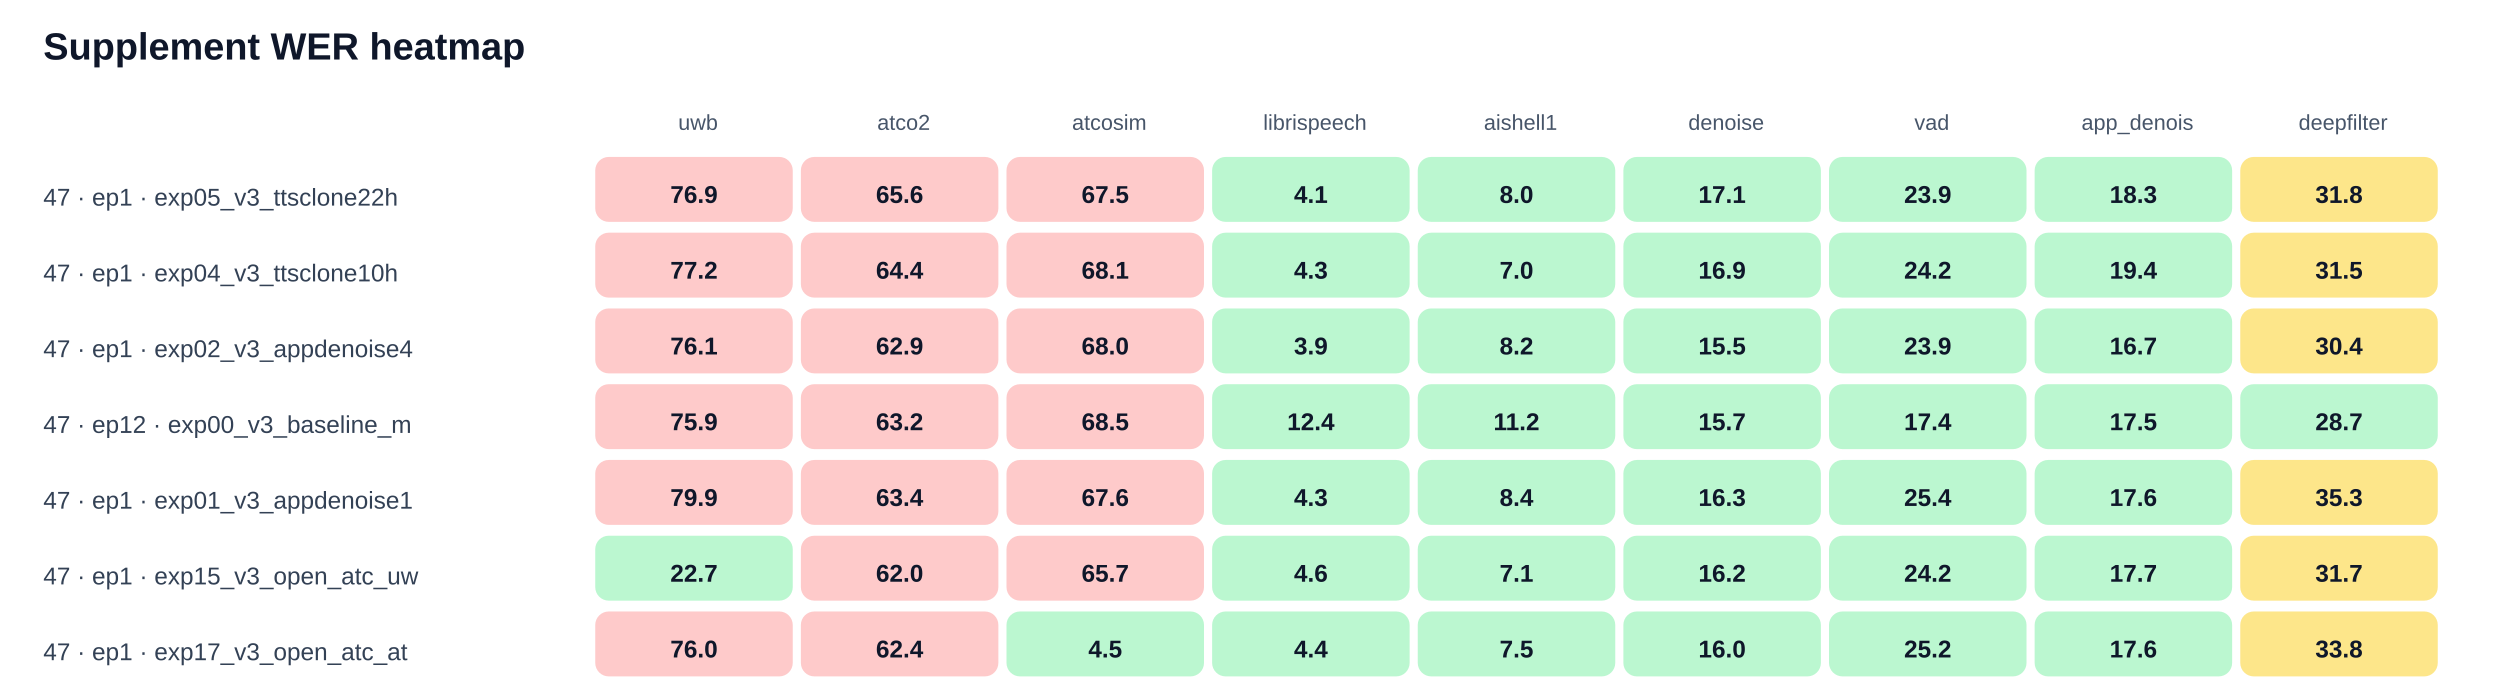
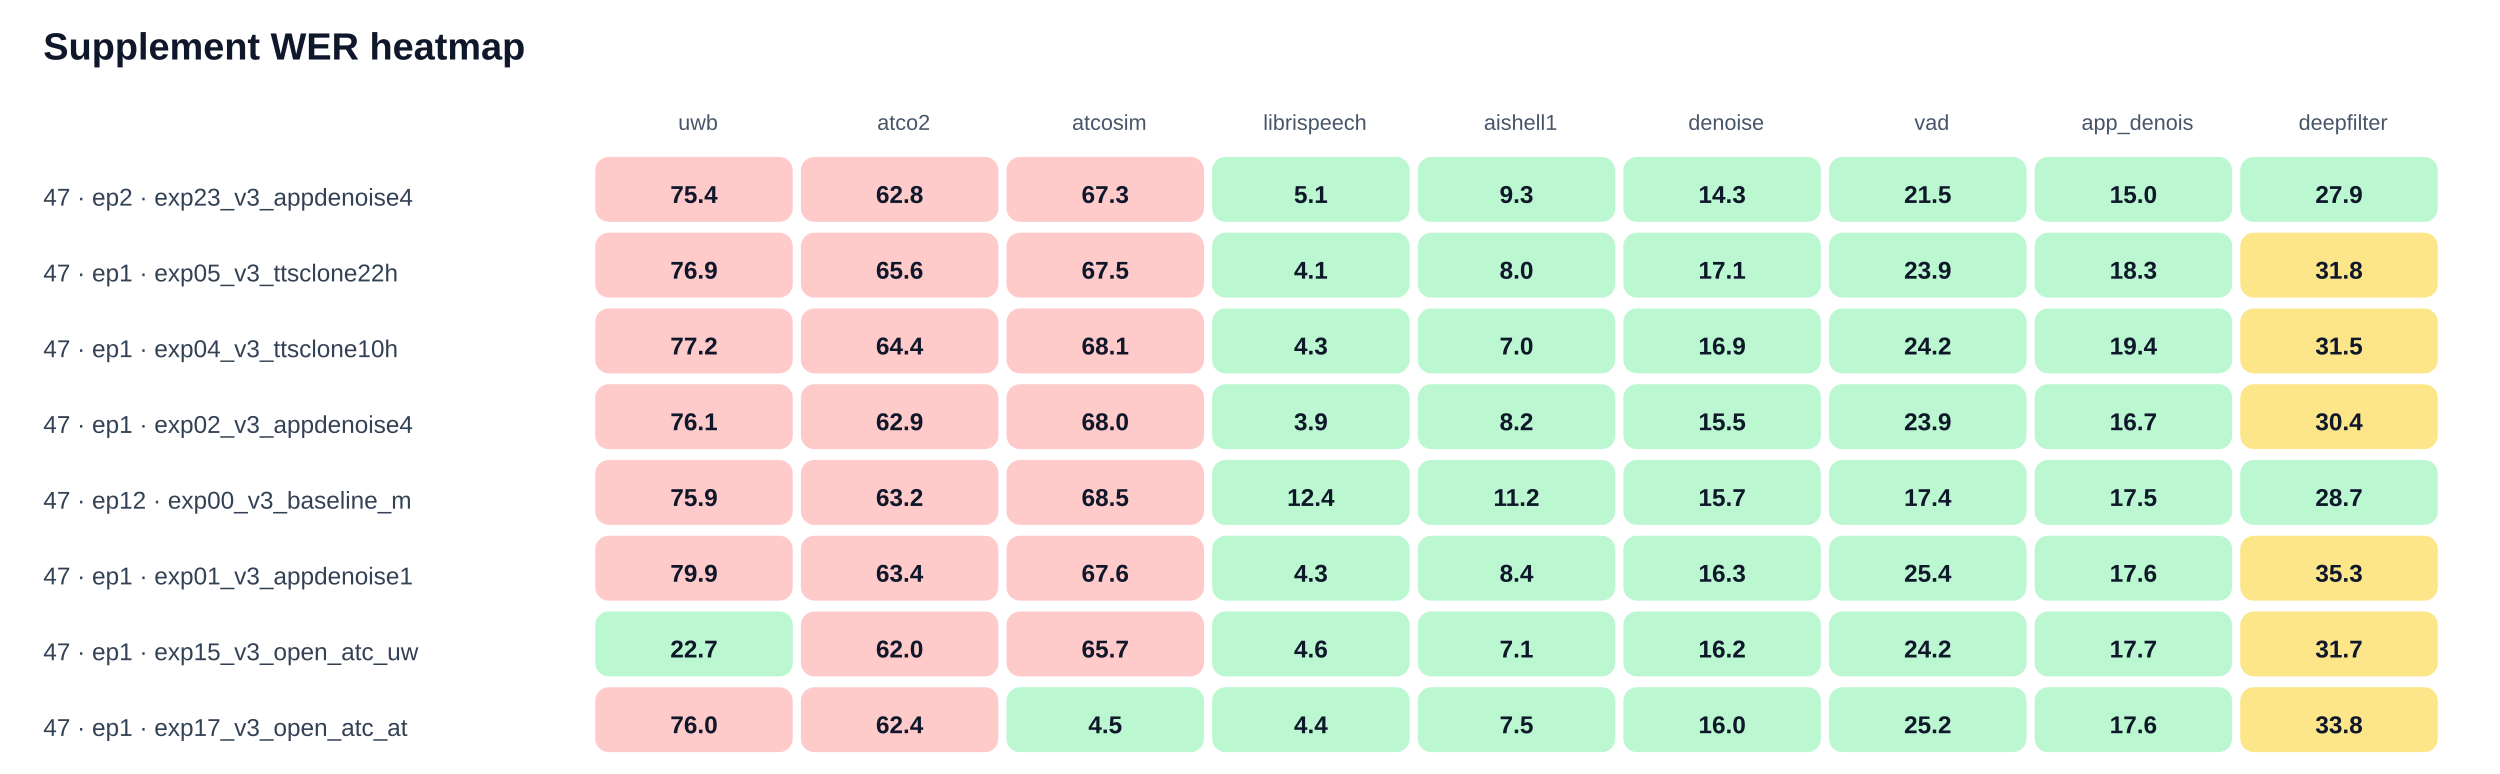
- <svg xmlns="http://www.w3.org/2000/svg" width="100%" viewBox="0 0 924 258" style="max-width:924px;background:#ffffff;border:1px solid #e5e7eb;border-radius:10px;">
+ <svg xmlns="http://www.w3.org/2000/svg" width="100%" viewBox="0 0 924 286" style="max-width:924px;background:#ffffff;border:1px solid #e5e7eb;border-radius:10px;">
  <text x="16.0" y="22.0" font-size="14" fill="#0f172a" text-anchor="start" font-family="Arial, sans-serif" font-weight="700">Supplement WER heatmap</text>
  <text x="258.0" y="48.0" font-size="8" fill="#475569" text-anchor="middle" font-family="Arial, sans-serif" font-weight="400">uwb</text>
  <text x="334.0" y="48.0" font-size="8" fill="#475569" text-anchor="middle" font-family="Arial, sans-serif" font-weight="400">atco2</text>
  <text x="410.0" y="48.0" font-size="8" fill="#475569" text-anchor="middle" font-family="Arial, sans-serif" font-weight="400">atcosim</text>
  <text x="486.0" y="48.0" font-size="8" fill="#475569" text-anchor="middle" font-family="Arial, sans-serif" font-weight="400">librispeech</text>
  <text x="562.0" y="48.0" font-size="8" fill="#475569" text-anchor="middle" font-family="Arial, sans-serif" font-weight="400">aishell1</text>
  <text x="638.0" y="48.0" font-size="8" fill="#475569" text-anchor="middle" font-family="Arial, sans-serif" font-weight="400">denoise</text>
  <text x="714.0" y="48.0" font-size="8" fill="#475569" text-anchor="middle" font-family="Arial, sans-serif" font-weight="400">vad</text>
  <text x="790.0" y="48.0" font-size="8" fill="#475569" text-anchor="middle" font-family="Arial, sans-serif" font-weight="400">app_denois</text>
  <text x="866.0" y="48.0" font-size="8" fill="#475569" text-anchor="middle" font-family="Arial, sans-serif" font-weight="400">deepfilter</text>
-   <text x="16.0" y="76.0" font-size="9" fill="#334155" text-anchor="start" font-family="Arial, sans-serif" font-weight="400">47 · ep1 · exp05_v3_ttsclone22h</text>
+   <text x="16.0" y="76.0" font-size="9" fill="#334155" text-anchor="start" font-family="Arial, sans-serif" font-weight="400">47 · ep2 · exp23_v3_appdenoise4</text>
  <rect x="220" y="58" width="73" height="24" rx="5" fill="#fecaca" />
-   <text x="256.5" y="75.0" font-size="9" fill="#0f172a" text-anchor="middle" font-family="Arial, sans-serif" font-weight="700">76.9</text>
+   <text x="256.5" y="75.0" font-size="9" fill="#0f172a" text-anchor="middle" font-family="Arial, sans-serif" font-weight="700">75.4</text>
  <rect x="296" y="58" width="73" height="24" rx="5" fill="#fecaca" />
-   <text x="332.5" y="75.0" font-size="9" fill="#0f172a" text-anchor="middle" font-family="Arial, sans-serif" font-weight="700">65.6</text>
+   <text x="332.5" y="75.0" font-size="9" fill="#0f172a" text-anchor="middle" font-family="Arial, sans-serif" font-weight="700">62.8</text>
  <rect x="372" y="58" width="73" height="24" rx="5" fill="#fecaca" />
-   <text x="408.5" y="75.0" font-size="9" fill="#0f172a" text-anchor="middle" font-family="Arial, sans-serif" font-weight="700">67.5</text>
+   <text x="408.5" y="75.0" font-size="9" fill="#0f172a" text-anchor="middle" font-family="Arial, sans-serif" font-weight="700">67.3</text>
  <rect x="448" y="58" width="73" height="24" rx="5" fill="#bbf7d0" />
-   <text x="484.5" y="75.0" font-size="9" fill="#0f172a" text-anchor="middle" font-family="Arial, sans-serif" font-weight="700">4.1</text>
+   <text x="484.5" y="75.0" font-size="9" fill="#0f172a" text-anchor="middle" font-family="Arial, sans-serif" font-weight="700">5.1</text>
  <rect x="524" y="58" width="73" height="24" rx="5" fill="#bbf7d0" />
-   <text x="560.5" y="75.0" font-size="9" fill="#0f172a" text-anchor="middle" font-family="Arial, sans-serif" font-weight="700">8.0</text>
+   <text x="560.5" y="75.0" font-size="9" fill="#0f172a" text-anchor="middle" font-family="Arial, sans-serif" font-weight="700">9.3</text>
  <rect x="600" y="58" width="73" height="24" rx="5" fill="#bbf7d0" />
-   <text x="636.5" y="75.0" font-size="9" fill="#0f172a" text-anchor="middle" font-family="Arial, sans-serif" font-weight="700">17.1</text>
+   <text x="636.5" y="75.0" font-size="9" fill="#0f172a" text-anchor="middle" font-family="Arial, sans-serif" font-weight="700">14.3</text>
  <rect x="676" y="58" width="73" height="24" rx="5" fill="#bbf7d0" />
-   <text x="712.5" y="75.0" font-size="9" fill="#0f172a" text-anchor="middle" font-family="Arial, sans-serif" font-weight="700">23.9</text>
+   <text x="712.5" y="75.0" font-size="9" fill="#0f172a" text-anchor="middle" font-family="Arial, sans-serif" font-weight="700">21.5</text>
  <rect x="752" y="58" width="73" height="24" rx="5" fill="#bbf7d0" />
-   <text x="788.5" y="75.0" font-size="9" fill="#0f172a" text-anchor="middle" font-family="Arial, sans-serif" font-weight="700">18.3</text>
-   <rect x="828" y="58" width="73" height="24" rx="5" fill="#fde68a" />
-   <text x="864.5" y="75.0" font-size="9" fill="#0f172a" text-anchor="middle" font-family="Arial, sans-serif" font-weight="700">31.8</text>
-   <text x="16.0" y="104.0" font-size="9" fill="#334155" text-anchor="start" font-family="Arial, sans-serif" font-weight="400">47 · ep1 · exp04_v3_ttsclone10h</text>
+   <text x="788.5" y="75.0" font-size="9" fill="#0f172a" text-anchor="middle" font-family="Arial, sans-serif" font-weight="700">15.0</text>
+   <rect x="828" y="58" width="73" height="24" rx="5" fill="#bbf7d0" />
+   <text x="864.5" y="75.0" font-size="9" fill="#0f172a" text-anchor="middle" font-family="Arial, sans-serif" font-weight="700">27.9</text>
+   <text x="16.0" y="104.0" font-size="9" fill="#334155" text-anchor="start" font-family="Arial, sans-serif" font-weight="400">47 · ep1 · exp05_v3_ttsclone22h</text>
  <rect x="220" y="86" width="73" height="24" rx="5" fill="#fecaca" />
-   <text x="256.5" y="103.0" font-size="9" fill="#0f172a" text-anchor="middle" font-family="Arial, sans-serif" font-weight="700">77.2</text>
+   <text x="256.5" y="103.0" font-size="9" fill="#0f172a" text-anchor="middle" font-family="Arial, sans-serif" font-weight="700">76.9</text>
  <rect x="296" y="86" width="73" height="24" rx="5" fill="#fecaca" />
-   <text x="332.5" y="103.0" font-size="9" fill="#0f172a" text-anchor="middle" font-family="Arial, sans-serif" font-weight="700">64.4</text>
+   <text x="332.5" y="103.0" font-size="9" fill="#0f172a" text-anchor="middle" font-family="Arial, sans-serif" font-weight="700">65.6</text>
  <rect x="372" y="86" width="73" height="24" rx="5" fill="#fecaca" />
-   <text x="408.5" y="103.0" font-size="9" fill="#0f172a" text-anchor="middle" font-family="Arial, sans-serif" font-weight="700">68.1</text>
+   <text x="408.5" y="103.0" font-size="9" fill="#0f172a" text-anchor="middle" font-family="Arial, sans-serif" font-weight="700">67.5</text>
  <rect x="448" y="86" width="73" height="24" rx="5" fill="#bbf7d0" />
-   <text x="484.5" y="103.0" font-size="9" fill="#0f172a" text-anchor="middle" font-family="Arial, sans-serif" font-weight="700">4.3</text>
+   <text x="484.5" y="103.0" font-size="9" fill="#0f172a" text-anchor="middle" font-family="Arial, sans-serif" font-weight="700">4.1</text>
  <rect x="524" y="86" width="73" height="24" rx="5" fill="#bbf7d0" />
-   <text x="560.5" y="103.0" font-size="9" fill="#0f172a" text-anchor="middle" font-family="Arial, sans-serif" font-weight="700">7.0</text>
+   <text x="560.5" y="103.0" font-size="9" fill="#0f172a" text-anchor="middle" font-family="Arial, sans-serif" font-weight="700">8.0</text>
  <rect x="600" y="86" width="73" height="24" rx="5" fill="#bbf7d0" />
-   <text x="636.5" y="103.0" font-size="9" fill="#0f172a" text-anchor="middle" font-family="Arial, sans-serif" font-weight="700">16.9</text>
+   <text x="636.5" y="103.0" font-size="9" fill="#0f172a" text-anchor="middle" font-family="Arial, sans-serif" font-weight="700">17.1</text>
  <rect x="676" y="86" width="73" height="24" rx="5" fill="#bbf7d0" />
-   <text x="712.5" y="103.0" font-size="9" fill="#0f172a" text-anchor="middle" font-family="Arial, sans-serif" font-weight="700">24.2</text>
+   <text x="712.5" y="103.0" font-size="9" fill="#0f172a" text-anchor="middle" font-family="Arial, sans-serif" font-weight="700">23.9</text>
  <rect x="752" y="86" width="73" height="24" rx="5" fill="#bbf7d0" />
-   <text x="788.5" y="103.0" font-size="9" fill="#0f172a" text-anchor="middle" font-family="Arial, sans-serif" font-weight="700">19.4</text>
+   <text x="788.5" y="103.0" font-size="9" fill="#0f172a" text-anchor="middle" font-family="Arial, sans-serif" font-weight="700">18.3</text>
  <rect x="828" y="86" width="73" height="24" rx="5" fill="#fde68a" />
-   <text x="864.5" y="103.0" font-size="9" fill="#0f172a" text-anchor="middle" font-family="Arial, sans-serif" font-weight="700">31.5</text>
-   <text x="16.0" y="132.0" font-size="9" fill="#334155" text-anchor="start" font-family="Arial, sans-serif" font-weight="400">47 · ep1 · exp02_v3_appdenoise4</text>
+   <text x="864.5" y="103.0" font-size="9" fill="#0f172a" text-anchor="middle" font-family="Arial, sans-serif" font-weight="700">31.8</text>
+   <text x="16.0" y="132.0" font-size="9" fill="#334155" text-anchor="start" font-family="Arial, sans-serif" font-weight="400">47 · ep1 · exp04_v3_ttsclone10h</text>
  <rect x="220" y="114" width="73" height="24" rx="5" fill="#fecaca" />
-   <text x="256.5" y="131.0" font-size="9" fill="#0f172a" text-anchor="middle" font-family="Arial, sans-serif" font-weight="700">76.1</text>
+   <text x="256.5" y="131.0" font-size="9" fill="#0f172a" text-anchor="middle" font-family="Arial, sans-serif" font-weight="700">77.2</text>
  <rect x="296" y="114" width="73" height="24" rx="5" fill="#fecaca" />
-   <text x="332.5" y="131.0" font-size="9" fill="#0f172a" text-anchor="middle" font-family="Arial, sans-serif" font-weight="700">62.9</text>
+   <text x="332.5" y="131.0" font-size="9" fill="#0f172a" text-anchor="middle" font-family="Arial, sans-serif" font-weight="700">64.4</text>
  <rect x="372" y="114" width="73" height="24" rx="5" fill="#fecaca" />
-   <text x="408.5" y="131.0" font-size="9" fill="#0f172a" text-anchor="middle" font-family="Arial, sans-serif" font-weight="700">68.0</text>
+   <text x="408.5" y="131.0" font-size="9" fill="#0f172a" text-anchor="middle" font-family="Arial, sans-serif" font-weight="700">68.1</text>
  <rect x="448" y="114" width="73" height="24" rx="5" fill="#bbf7d0" />
-   <text x="484.5" y="131.0" font-size="9" fill="#0f172a" text-anchor="middle" font-family="Arial, sans-serif" font-weight="700">3.9</text>
+   <text x="484.5" y="131.0" font-size="9" fill="#0f172a" text-anchor="middle" font-family="Arial, sans-serif" font-weight="700">4.3</text>
  <rect x="524" y="114" width="73" height="24" rx="5" fill="#bbf7d0" />
-   <text x="560.5" y="131.0" font-size="9" fill="#0f172a" text-anchor="middle" font-family="Arial, sans-serif" font-weight="700">8.2</text>
+   <text x="560.5" y="131.0" font-size="9" fill="#0f172a" text-anchor="middle" font-family="Arial, sans-serif" font-weight="700">7.0</text>
  <rect x="600" y="114" width="73" height="24" rx="5" fill="#bbf7d0" />
-   <text x="636.5" y="131.0" font-size="9" fill="#0f172a" text-anchor="middle" font-family="Arial, sans-serif" font-weight="700">15.5</text>
+   <text x="636.5" y="131.0" font-size="9" fill="#0f172a" text-anchor="middle" font-family="Arial, sans-serif" font-weight="700">16.9</text>
  <rect x="676" y="114" width="73" height="24" rx="5" fill="#bbf7d0" />
-   <text x="712.5" y="131.0" font-size="9" fill="#0f172a" text-anchor="middle" font-family="Arial, sans-serif" font-weight="700">23.9</text>
+   <text x="712.5" y="131.0" font-size="9" fill="#0f172a" text-anchor="middle" font-family="Arial, sans-serif" font-weight="700">24.2</text>
  <rect x="752" y="114" width="73" height="24" rx="5" fill="#bbf7d0" />
-   <text x="788.5" y="131.0" font-size="9" fill="#0f172a" text-anchor="middle" font-family="Arial, sans-serif" font-weight="700">16.7</text>
+   <text x="788.5" y="131.0" font-size="9" fill="#0f172a" text-anchor="middle" font-family="Arial, sans-serif" font-weight="700">19.4</text>
  <rect x="828" y="114" width="73" height="24" rx="5" fill="#fde68a" />
-   <text x="864.5" y="131.0" font-size="9" fill="#0f172a" text-anchor="middle" font-family="Arial, sans-serif" font-weight="700">30.4</text>
-   <text x="16.0" y="160.0" font-size="9" fill="#334155" text-anchor="start" font-family="Arial, sans-serif" font-weight="400">47 · ep12 · exp00_v3_baseline_m</text>
+   <text x="864.5" y="131.0" font-size="9" fill="#0f172a" text-anchor="middle" font-family="Arial, sans-serif" font-weight="700">31.5</text>
+   <text x="16.0" y="160.0" font-size="9" fill="#334155" text-anchor="start" font-family="Arial, sans-serif" font-weight="400">47 · ep1 · exp02_v3_appdenoise4</text>
  <rect x="220" y="142" width="73" height="24" rx="5" fill="#fecaca" />
-   <text x="256.5" y="159.0" font-size="9" fill="#0f172a" text-anchor="middle" font-family="Arial, sans-serif" font-weight="700">75.9</text>
+   <text x="256.5" y="159.0" font-size="9" fill="#0f172a" text-anchor="middle" font-family="Arial, sans-serif" font-weight="700">76.1</text>
  <rect x="296" y="142" width="73" height="24" rx="5" fill="#fecaca" />
-   <text x="332.5" y="159.0" font-size="9" fill="#0f172a" text-anchor="middle" font-family="Arial, sans-serif" font-weight="700">63.2</text>
+   <text x="332.5" y="159.0" font-size="9" fill="#0f172a" text-anchor="middle" font-family="Arial, sans-serif" font-weight="700">62.9</text>
  <rect x="372" y="142" width="73" height="24" rx="5" fill="#fecaca" />
-   <text x="408.5" y="159.0" font-size="9" fill="#0f172a" text-anchor="middle" font-family="Arial, sans-serif" font-weight="700">68.5</text>
+   <text x="408.5" y="159.0" font-size="9" fill="#0f172a" text-anchor="middle" font-family="Arial, sans-serif" font-weight="700">68.0</text>
  <rect x="448" y="142" width="73" height="24" rx="5" fill="#bbf7d0" />
-   <text x="484.5" y="159.0" font-size="9" fill="#0f172a" text-anchor="middle" font-family="Arial, sans-serif" font-weight="700">12.4</text>
+   <text x="484.5" y="159.0" font-size="9" fill="#0f172a" text-anchor="middle" font-family="Arial, sans-serif" font-weight="700">3.9</text>
  <rect x="524" y="142" width="73" height="24" rx="5" fill="#bbf7d0" />
-   <text x="560.5" y="159.0" font-size="9" fill="#0f172a" text-anchor="middle" font-family="Arial, sans-serif" font-weight="700">11.2</text>
+   <text x="560.5" y="159.0" font-size="9" fill="#0f172a" text-anchor="middle" font-family="Arial, sans-serif" font-weight="700">8.2</text>
  <rect x="600" y="142" width="73" height="24" rx="5" fill="#bbf7d0" />
-   <text x="636.5" y="159.0" font-size="9" fill="#0f172a" text-anchor="middle" font-family="Arial, sans-serif" font-weight="700">15.7</text>
+   <text x="636.5" y="159.0" font-size="9" fill="#0f172a" text-anchor="middle" font-family="Arial, sans-serif" font-weight="700">15.5</text>
  <rect x="676" y="142" width="73" height="24" rx="5" fill="#bbf7d0" />
-   <text x="712.5" y="159.0" font-size="9" fill="#0f172a" text-anchor="middle" font-family="Arial, sans-serif" font-weight="700">17.4</text>
+   <text x="712.5" y="159.0" font-size="9" fill="#0f172a" text-anchor="middle" font-family="Arial, sans-serif" font-weight="700">23.9</text>
  <rect x="752" y="142" width="73" height="24" rx="5" fill="#bbf7d0" />
-   <text x="788.5" y="159.0" font-size="9" fill="#0f172a" text-anchor="middle" font-family="Arial, sans-serif" font-weight="700">17.5</text>
-   <rect x="828" y="142" width="73" height="24" rx="5" fill="#bbf7d0" />
-   <text x="864.5" y="159.0" font-size="9" fill="#0f172a" text-anchor="middle" font-family="Arial, sans-serif" font-weight="700">28.7</text>
-   <text x="16.0" y="188.0" font-size="9" fill="#334155" text-anchor="start" font-family="Arial, sans-serif" font-weight="400">47 · ep1 · exp01_v3_appdenoise1</text>
+   <text x="788.5" y="159.0" font-size="9" fill="#0f172a" text-anchor="middle" font-family="Arial, sans-serif" font-weight="700">16.7</text>
+   <rect x="828" y="142" width="73" height="24" rx="5" fill="#fde68a" />
+   <text x="864.5" y="159.0" font-size="9" fill="#0f172a" text-anchor="middle" font-family="Arial, sans-serif" font-weight="700">30.4</text>
+   <text x="16.0" y="188.0" font-size="9" fill="#334155" text-anchor="start" font-family="Arial, sans-serif" font-weight="400">47 · ep12 · exp00_v3_baseline_m</text>
  <rect x="220" y="170" width="73" height="24" rx="5" fill="#fecaca" />
-   <text x="256.5" y="187.0" font-size="9" fill="#0f172a" text-anchor="middle" font-family="Arial, sans-serif" font-weight="700">79.9</text>
+   <text x="256.5" y="187.0" font-size="9" fill="#0f172a" text-anchor="middle" font-family="Arial, sans-serif" font-weight="700">75.9</text>
  <rect x="296" y="170" width="73" height="24" rx="5" fill="#fecaca" />
-   <text x="332.5" y="187.0" font-size="9" fill="#0f172a" text-anchor="middle" font-family="Arial, sans-serif" font-weight="700">63.4</text>
+   <text x="332.5" y="187.0" font-size="9" fill="#0f172a" text-anchor="middle" font-family="Arial, sans-serif" font-weight="700">63.2</text>
  <rect x="372" y="170" width="73" height="24" rx="5" fill="#fecaca" />
-   <text x="408.5" y="187.0" font-size="9" fill="#0f172a" text-anchor="middle" font-family="Arial, sans-serif" font-weight="700">67.6</text>
+   <text x="408.5" y="187.0" font-size="9" fill="#0f172a" text-anchor="middle" font-family="Arial, sans-serif" font-weight="700">68.5</text>
  <rect x="448" y="170" width="73" height="24" rx="5" fill="#bbf7d0" />
-   <text x="484.5" y="187.0" font-size="9" fill="#0f172a" text-anchor="middle" font-family="Arial, sans-serif" font-weight="700">4.3</text>
+   <text x="484.5" y="187.0" font-size="9" fill="#0f172a" text-anchor="middle" font-family="Arial, sans-serif" font-weight="700">12.4</text>
  <rect x="524" y="170" width="73" height="24" rx="5" fill="#bbf7d0" />
-   <text x="560.5" y="187.0" font-size="9" fill="#0f172a" text-anchor="middle" font-family="Arial, sans-serif" font-weight="700">8.4</text>
+   <text x="560.5" y="187.0" font-size="9" fill="#0f172a" text-anchor="middle" font-family="Arial, sans-serif" font-weight="700">11.2</text>
  <rect x="600" y="170" width="73" height="24" rx="5" fill="#bbf7d0" />
-   <text x="636.5" y="187.0" font-size="9" fill="#0f172a" text-anchor="middle" font-family="Arial, sans-serif" font-weight="700">16.3</text>
+   <text x="636.5" y="187.0" font-size="9" fill="#0f172a" text-anchor="middle" font-family="Arial, sans-serif" font-weight="700">15.7</text>
  <rect x="676" y="170" width="73" height="24" rx="5" fill="#bbf7d0" />
-   <text x="712.5" y="187.0" font-size="9" fill="#0f172a" text-anchor="middle" font-family="Arial, sans-serif" font-weight="700">25.4</text>
+   <text x="712.5" y="187.0" font-size="9" fill="#0f172a" text-anchor="middle" font-family="Arial, sans-serif" font-weight="700">17.4</text>
  <rect x="752" y="170" width="73" height="24" rx="5" fill="#bbf7d0" />
-   <text x="788.5" y="187.0" font-size="9" fill="#0f172a" text-anchor="middle" font-family="Arial, sans-serif" font-weight="700">17.6</text>
-   <rect x="828" y="170" width="73" height="24" rx="5" fill="#fde68a" />
-   <text x="864.5" y="187.0" font-size="9" fill="#0f172a" text-anchor="middle" font-family="Arial, sans-serif" font-weight="700">35.3</text>
-   <text x="16.0" y="216.0" font-size="9" fill="#334155" text-anchor="start" font-family="Arial, sans-serif" font-weight="400">47 · ep1 · exp15_v3_open_atc_uw</text>
-   <rect x="220" y="198" width="73" height="24" rx="5" fill="#bbf7d0" />
-   <text x="256.5" y="215.0" font-size="9" fill="#0f172a" text-anchor="middle" font-family="Arial, sans-serif" font-weight="700">22.7</text>
+   <text x="788.5" y="187.0" font-size="9" fill="#0f172a" text-anchor="middle" font-family="Arial, sans-serif" font-weight="700">17.5</text>
+   <rect x="828" y="170" width="73" height="24" rx="5" fill="#bbf7d0" />
+   <text x="864.5" y="187.0" font-size="9" fill="#0f172a" text-anchor="middle" font-family="Arial, sans-serif" font-weight="700">28.7</text>
+   <text x="16.0" y="216.0" font-size="9" fill="#334155" text-anchor="start" font-family="Arial, sans-serif" font-weight="400">47 · ep1 · exp01_v3_appdenoise1</text>
+   <rect x="220" y="198" width="73" height="24" rx="5" fill="#fecaca" />
+   <text x="256.5" y="215.0" font-size="9" fill="#0f172a" text-anchor="middle" font-family="Arial, sans-serif" font-weight="700">79.9</text>
  <rect x="296" y="198" width="73" height="24" rx="5" fill="#fecaca" />
-   <text x="332.5" y="215.0" font-size="9" fill="#0f172a" text-anchor="middle" font-family="Arial, sans-serif" font-weight="700">62.0</text>
+   <text x="332.5" y="215.0" font-size="9" fill="#0f172a" text-anchor="middle" font-family="Arial, sans-serif" font-weight="700">63.4</text>
  <rect x="372" y="198" width="73" height="24" rx="5" fill="#fecaca" />
-   <text x="408.5" y="215.0" font-size="9" fill="#0f172a" text-anchor="middle" font-family="Arial, sans-serif" font-weight="700">65.7</text>
+   <text x="408.5" y="215.0" font-size="9" fill="#0f172a" text-anchor="middle" font-family="Arial, sans-serif" font-weight="700">67.6</text>
  <rect x="448" y="198" width="73" height="24" rx="5" fill="#bbf7d0" />
-   <text x="484.5" y="215.0" font-size="9" fill="#0f172a" text-anchor="middle" font-family="Arial, sans-serif" font-weight="700">4.6</text>
+   <text x="484.5" y="215.0" font-size="9" fill="#0f172a" text-anchor="middle" font-family="Arial, sans-serif" font-weight="700">4.3</text>
  <rect x="524" y="198" width="73" height="24" rx="5" fill="#bbf7d0" />
-   <text x="560.5" y="215.0" font-size="9" fill="#0f172a" text-anchor="middle" font-family="Arial, sans-serif" font-weight="700">7.1</text>
+   <text x="560.5" y="215.0" font-size="9" fill="#0f172a" text-anchor="middle" font-family="Arial, sans-serif" font-weight="700">8.4</text>
  <rect x="600" y="198" width="73" height="24" rx="5" fill="#bbf7d0" />
-   <text x="636.5" y="215.0" font-size="9" fill="#0f172a" text-anchor="middle" font-family="Arial, sans-serif" font-weight="700">16.2</text>
+   <text x="636.5" y="215.0" font-size="9" fill="#0f172a" text-anchor="middle" font-family="Arial, sans-serif" font-weight="700">16.3</text>
  <rect x="676" y="198" width="73" height="24" rx="5" fill="#bbf7d0" />
-   <text x="712.5" y="215.0" font-size="9" fill="#0f172a" text-anchor="middle" font-family="Arial, sans-serif" font-weight="700">24.2</text>
+   <text x="712.5" y="215.0" font-size="9" fill="#0f172a" text-anchor="middle" font-family="Arial, sans-serif" font-weight="700">25.4</text>
  <rect x="752" y="198" width="73" height="24" rx="5" fill="#bbf7d0" />
-   <text x="788.5" y="215.0" font-size="9" fill="#0f172a" text-anchor="middle" font-family="Arial, sans-serif" font-weight="700">17.7</text>
+   <text x="788.5" y="215.0" font-size="9" fill="#0f172a" text-anchor="middle" font-family="Arial, sans-serif" font-weight="700">17.6</text>
  <rect x="828" y="198" width="73" height="24" rx="5" fill="#fde68a" />
-   <text x="864.5" y="215.0" font-size="9" fill="#0f172a" text-anchor="middle" font-family="Arial, sans-serif" font-weight="700">31.7</text>
-   <text x="16.0" y="244.0" font-size="9" fill="#334155" text-anchor="start" font-family="Arial, sans-serif" font-weight="400">47 · ep1 · exp17_v3_open_atc_at</text>
-   <rect x="220" y="226" width="73" height="24" rx="5" fill="#fecaca" />
-   <text x="256.5" y="243.0" font-size="9" fill="#0f172a" text-anchor="middle" font-family="Arial, sans-serif" font-weight="700">76.0</text>
+   <text x="864.5" y="215.0" font-size="9" fill="#0f172a" text-anchor="middle" font-family="Arial, sans-serif" font-weight="700">35.3</text>
+   <text x="16.0" y="244.0" font-size="9" fill="#334155" text-anchor="start" font-family="Arial, sans-serif" font-weight="400">47 · ep1 · exp15_v3_open_atc_uw</text>
+   <rect x="220" y="226" width="73" height="24" rx="5" fill="#bbf7d0" />
+   <text x="256.5" y="243.0" font-size="9" fill="#0f172a" text-anchor="middle" font-family="Arial, sans-serif" font-weight="700">22.7</text>
  <rect x="296" y="226" width="73" height="24" rx="5" fill="#fecaca" />
-   <text x="332.5" y="243.0" font-size="9" fill="#0f172a" text-anchor="middle" font-family="Arial, sans-serif" font-weight="700">62.4</text>
-   <rect x="372" y="226" width="73" height="24" rx="5" fill="#bbf7d0" />
-   <text x="408.5" y="243.0" font-size="9" fill="#0f172a" text-anchor="middle" font-family="Arial, sans-serif" font-weight="700">4.5</text>
+   <text x="332.5" y="243.0" font-size="9" fill="#0f172a" text-anchor="middle" font-family="Arial, sans-serif" font-weight="700">62.0</text>
+   <rect x="372" y="226" width="73" height="24" rx="5" fill="#fecaca" />
+   <text x="408.5" y="243.0" font-size="9" fill="#0f172a" text-anchor="middle" font-family="Arial, sans-serif" font-weight="700">65.7</text>
  <rect x="448" y="226" width="73" height="24" rx="5" fill="#bbf7d0" />
-   <text x="484.5" y="243.0" font-size="9" fill="#0f172a" text-anchor="middle" font-family="Arial, sans-serif" font-weight="700">4.4</text>
+   <text x="484.5" y="243.0" font-size="9" fill="#0f172a" text-anchor="middle" font-family="Arial, sans-serif" font-weight="700">4.6</text>
  <rect x="524" y="226" width="73" height="24" rx="5" fill="#bbf7d0" />
-   <text x="560.5" y="243.0" font-size="9" fill="#0f172a" text-anchor="middle" font-family="Arial, sans-serif" font-weight="700">7.5</text>
+   <text x="560.5" y="243.0" font-size="9" fill="#0f172a" text-anchor="middle" font-family="Arial, sans-serif" font-weight="700">7.1</text>
  <rect x="600" y="226" width="73" height="24" rx="5" fill="#bbf7d0" />
-   <text x="636.5" y="243.0" font-size="9" fill="#0f172a" text-anchor="middle" font-family="Arial, sans-serif" font-weight="700">16.0</text>
+   <text x="636.5" y="243.0" font-size="9" fill="#0f172a" text-anchor="middle" font-family="Arial, sans-serif" font-weight="700">16.2</text>
  <rect x="676" y="226" width="73" height="24" rx="5" fill="#bbf7d0" />
-   <text x="712.5" y="243.0" font-size="9" fill="#0f172a" text-anchor="middle" font-family="Arial, sans-serif" font-weight="700">25.2</text>
+   <text x="712.5" y="243.0" font-size="9" fill="#0f172a" text-anchor="middle" font-family="Arial, sans-serif" font-weight="700">24.2</text>
  <rect x="752" y="226" width="73" height="24" rx="5" fill="#bbf7d0" />
-   <text x="788.5" y="243.0" font-size="9" fill="#0f172a" text-anchor="middle" font-family="Arial, sans-serif" font-weight="700">17.6</text>
+   <text x="788.5" y="243.0" font-size="9" fill="#0f172a" text-anchor="middle" font-family="Arial, sans-serif" font-weight="700">17.7</text>
  <rect x="828" y="226" width="73" height="24" rx="5" fill="#fde68a" />
-   <text x="864.5" y="243.0" font-size="9" fill="#0f172a" text-anchor="middle" font-family="Arial, sans-serif" font-weight="700">33.8</text>
+   <text x="864.5" y="243.0" font-size="9" fill="#0f172a" text-anchor="middle" font-family="Arial, sans-serif" font-weight="700">31.7</text>
+   <text x="16.0" y="272.0" font-size="9" fill="#334155" text-anchor="start" font-family="Arial, sans-serif" font-weight="400">47 · ep1 · exp17_v3_open_atc_at</text>
+   <rect x="220" y="254" width="73" height="24" rx="5" fill="#fecaca" />
+   <text x="256.5" y="271.0" font-size="9" fill="#0f172a" text-anchor="middle" font-family="Arial, sans-serif" font-weight="700">76.0</text>
+   <rect x="296" y="254" width="73" height="24" rx="5" fill="#fecaca" />
+   <text x="332.5" y="271.0" font-size="9" fill="#0f172a" text-anchor="middle" font-family="Arial, sans-serif" font-weight="700">62.4</text>
+   <rect x="372" y="254" width="73" height="24" rx="5" fill="#bbf7d0" />
+   <text x="408.5" y="271.0" font-size="9" fill="#0f172a" text-anchor="middle" font-family="Arial, sans-serif" font-weight="700">4.5</text>
+   <rect x="448" y="254" width="73" height="24" rx="5" fill="#bbf7d0" />
+   <text x="484.5" y="271.0" font-size="9" fill="#0f172a" text-anchor="middle" font-family="Arial, sans-serif" font-weight="700">4.4</text>
+   <rect x="524" y="254" width="73" height="24" rx="5" fill="#bbf7d0" />
+   <text x="560.5" y="271.0" font-size="9" fill="#0f172a" text-anchor="middle" font-family="Arial, sans-serif" font-weight="700">7.5</text>
+   <rect x="600" y="254" width="73" height="24" rx="5" fill="#bbf7d0" />
+   <text x="636.5" y="271.0" font-size="9" fill="#0f172a" text-anchor="middle" font-family="Arial, sans-serif" font-weight="700">16.0</text>
+   <rect x="676" y="254" width="73" height="24" rx="5" fill="#bbf7d0" />
+   <text x="712.5" y="271.0" font-size="9" fill="#0f172a" text-anchor="middle" font-family="Arial, sans-serif" font-weight="700">25.2</text>
+   <rect x="752" y="254" width="73" height="24" rx="5" fill="#bbf7d0" />
+   <text x="788.5" y="271.0" font-size="9" fill="#0f172a" text-anchor="middle" font-family="Arial, sans-serif" font-weight="700">17.6</text>
+   <rect x="828" y="254" width="73" height="24" rx="5" fill="#fde68a" />
+   <text x="864.5" y="271.0" font-size="9" fill="#0f172a" text-anchor="middle" font-family="Arial, sans-serif" font-weight="700">33.8</text>
</svg>
